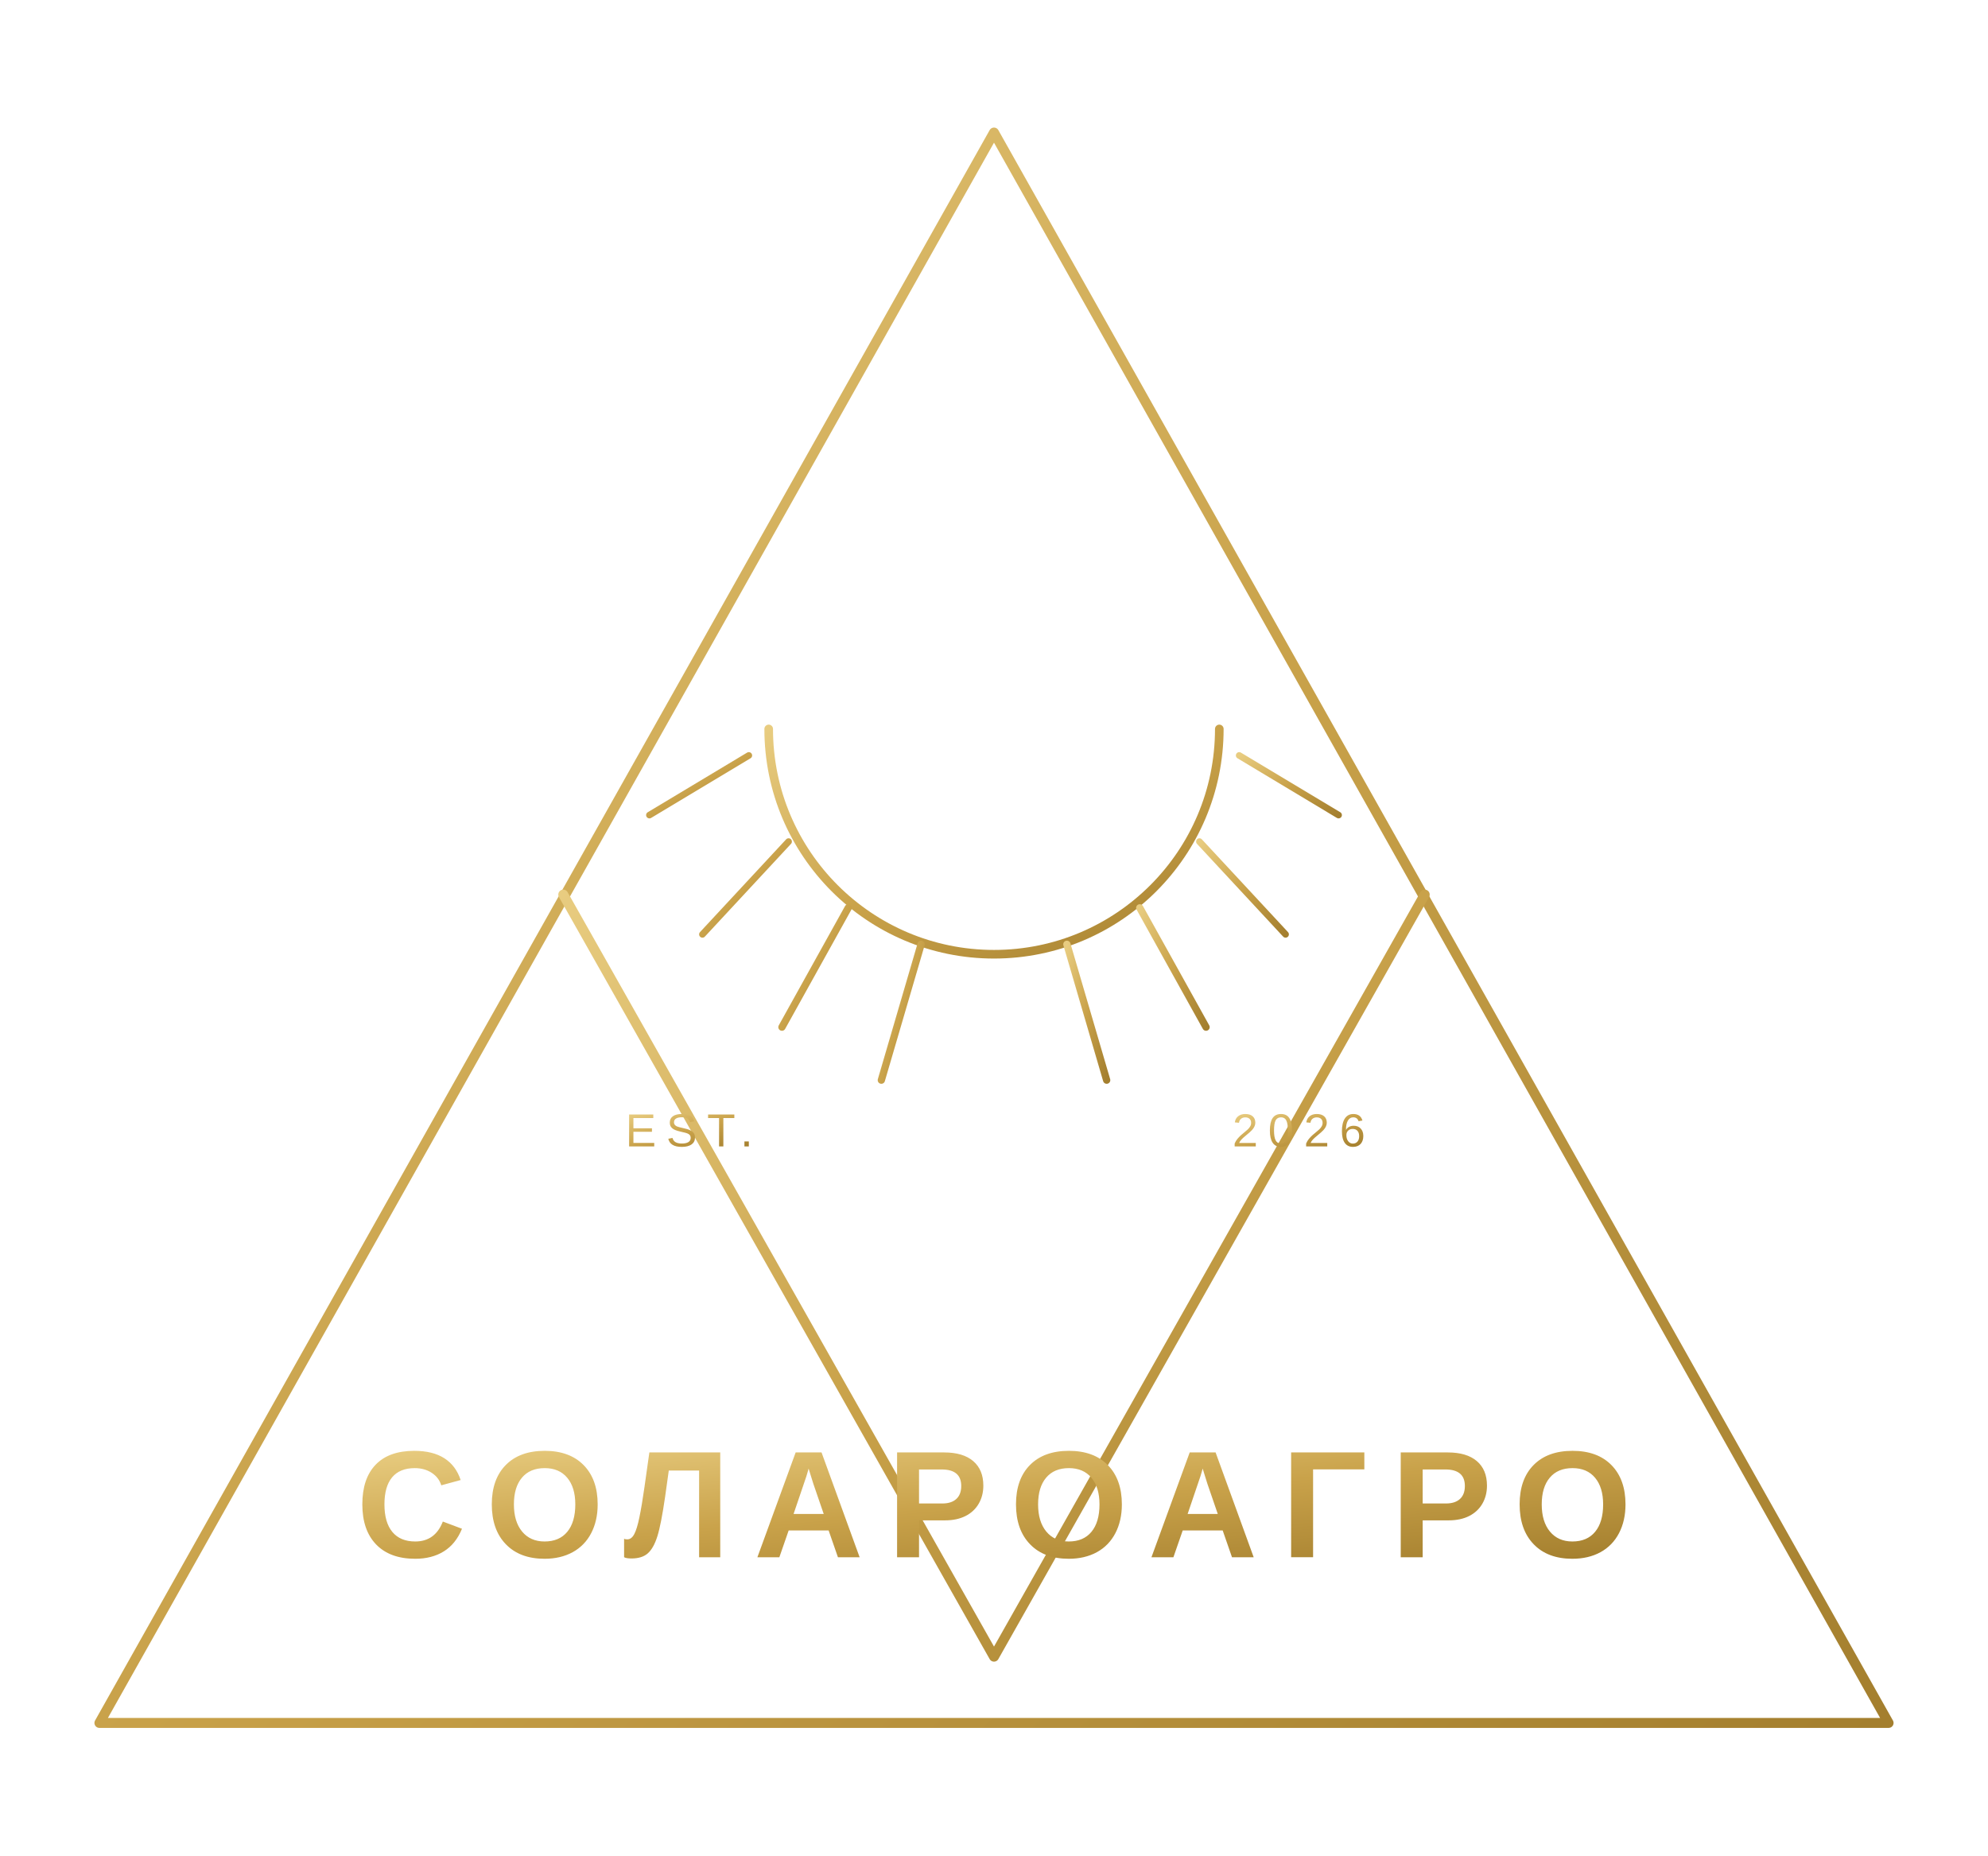
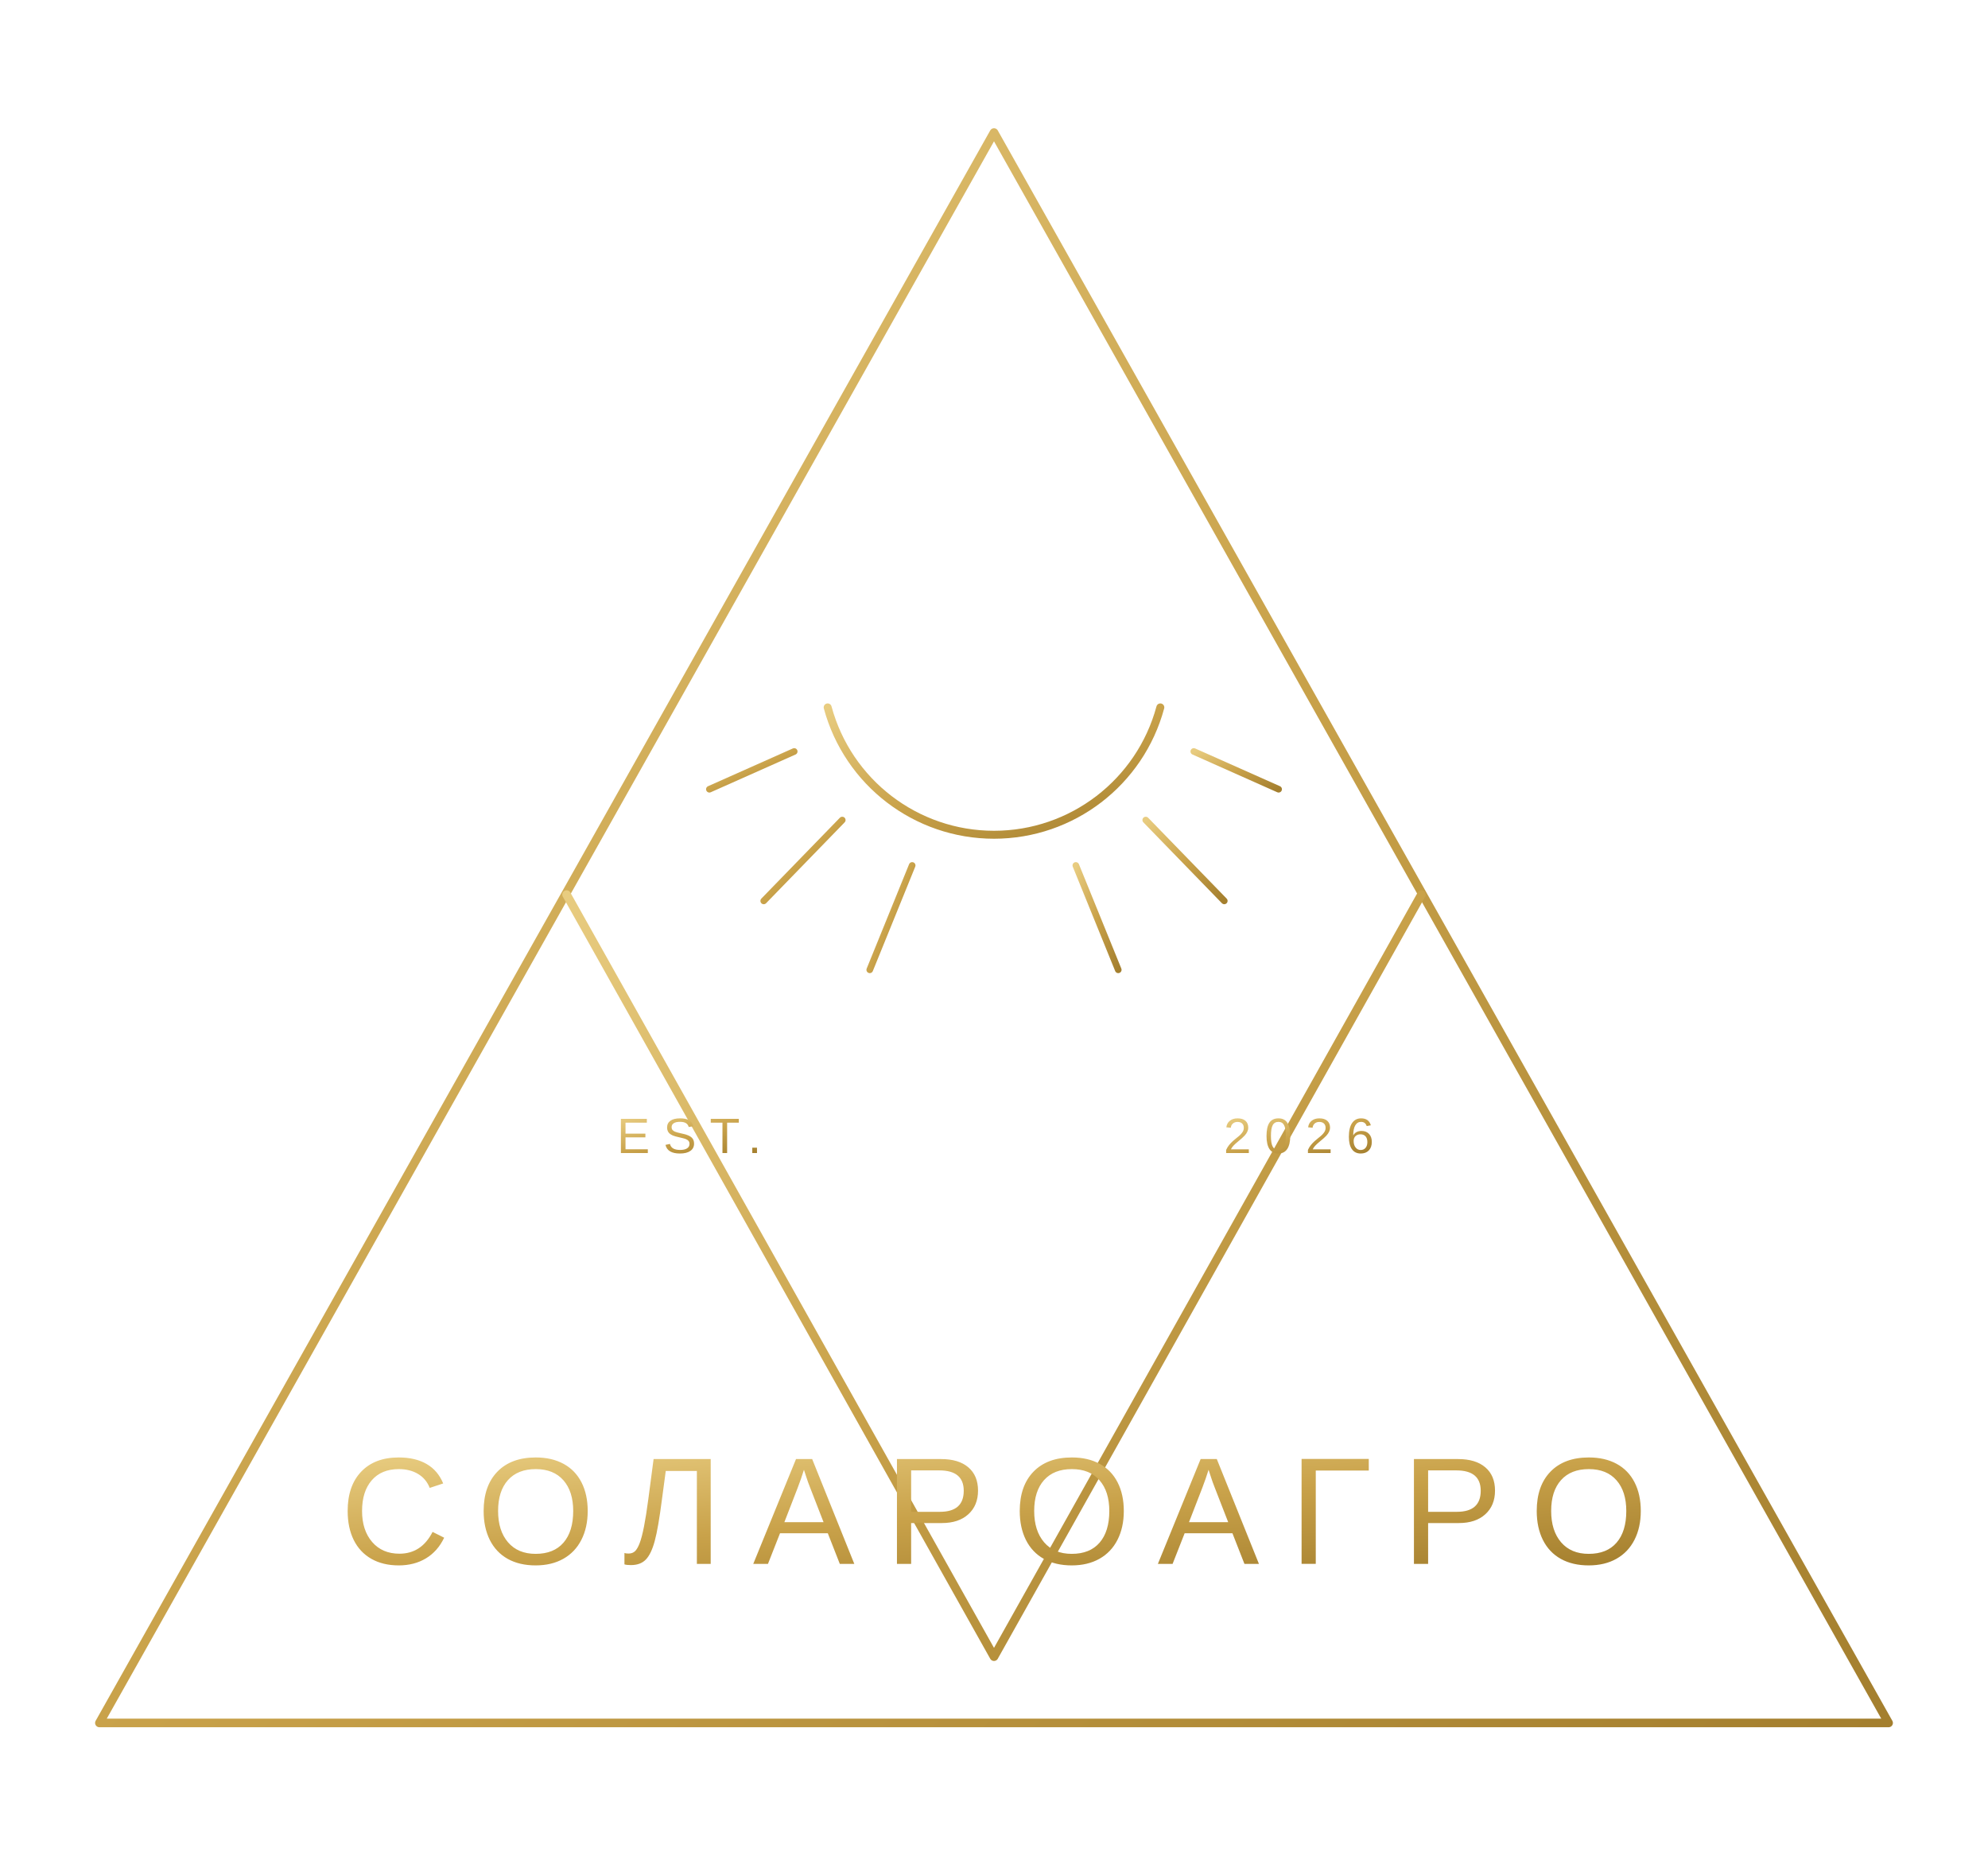
<svg xmlns="http://www.w3.org/2000/svg" viewBox="0 0 600 560" fill="none">
  <defs>
    <linearGradient id="au" x1="0" y1="0" x2="1" y2="1">
      <stop offset="0" stop-color="#E8CC80" />
      <stop offset=".5" stop-color="#C9A24A" />
      <stop offset="1" stop-color="#A47F2E" />
    </linearGradient>
  </defs>
-   <g stroke="url(#au)" stroke-width="3" stroke-linecap="round" stroke-linejoin="round">
+   <g stroke="url(#au)" stroke-width="2.6" stroke-linecap="round" stroke-linejoin="round" fill="none">
    <path d="M300 40 L570 520 L30 520 Z" />
-     <path d="M170 270 L300 500 L430 270" />
-     <path d="M232 220 A68 68 0 0 0 368 220" stroke-width="2.6" />
-     <path d="M300 288 V330" stroke-width="2.2" />
-     <path d="M278 285 L266 326" stroke-width="2.2" />
-     <path d="M322 285 L334 326" stroke-width="2.2" />
-     <path d="M256 274 L236 310" stroke-width="2.2" />
-     <path d="M344 274 L364 310" stroke-width="2.2" />
-     <path d="M238 254 L212 282" stroke-width="2" />
-     <path d="M362 254 L388 282" stroke-width="2" />
-     <path d="M226 228 L196 246" stroke-width="2" />
-     <path d="M374 228 L404 246" stroke-width="2" />
-     <path d="M180 360 H236" stroke-width="2.4" />
-     <path d="M364 360 H420" stroke-width="2.4" />
+     <path d="M171 270 L300 500 L429 270" />
+     <path d="M249.8 213.5 A52 52 0 0 0 350.2 213.5" stroke-width="2.4" />
+     <path d="M360.3 226.8 L385.9 238.2" stroke-width="2" />
+     <path d="M345.8 247.5 L369.5 271.9" stroke-width="2" />
+     <path d="M324.7 261.2 L337.5 292.7" stroke-width="2" />
+     <path d="M300.0 266.0 L300.0 300.0" stroke-width="2" />
+     <path d="M275.3 261.2 L262.5 292.7" stroke-width="2" />
+     <path d="M254.2 247.5 L230.5 271.9" stroke-width="2" />
+     <path d="M239.7 226.8 L214.1 238.2" stroke-width="2" />
+     <path d="M178 362 H238" stroke-width="2.2" />
+     <path d="M362 362 H422" stroke-width="2.2" />
  </g>
-   <g fill="url(#au)" font-family="'Manrope','Montserrat','Helvetica Neue',Arial,sans-serif" font-weight="500" text-anchor="middle">
-     <text x="208" y="346" font-size="14" letter-spacing="3">EST.</text>
-     <text x="392" y="346" font-size="14" letter-spacing="3">2026</text>
-     <text x="300" y="470" font-size="46" font-weight="600" letter-spacing="7">СОЛАРОАГРО</text>
+   <g fill="url(#au)" font-family="Manrope,Montserrat,'Helvetica Neue',Arial,sans-serif" font-weight="400" text-anchor="middle">
+     <text x="208" y="348" font-size="15" letter-spacing="4">EST.</text>
+     <text x="392" y="348" font-size="15" letter-spacing="4">2026</text>
+     <text x="300" y="472" font-size="46" font-weight="500" letter-spacing="9">СОЛАРОАГРО</text>
  </g>
</svg>
